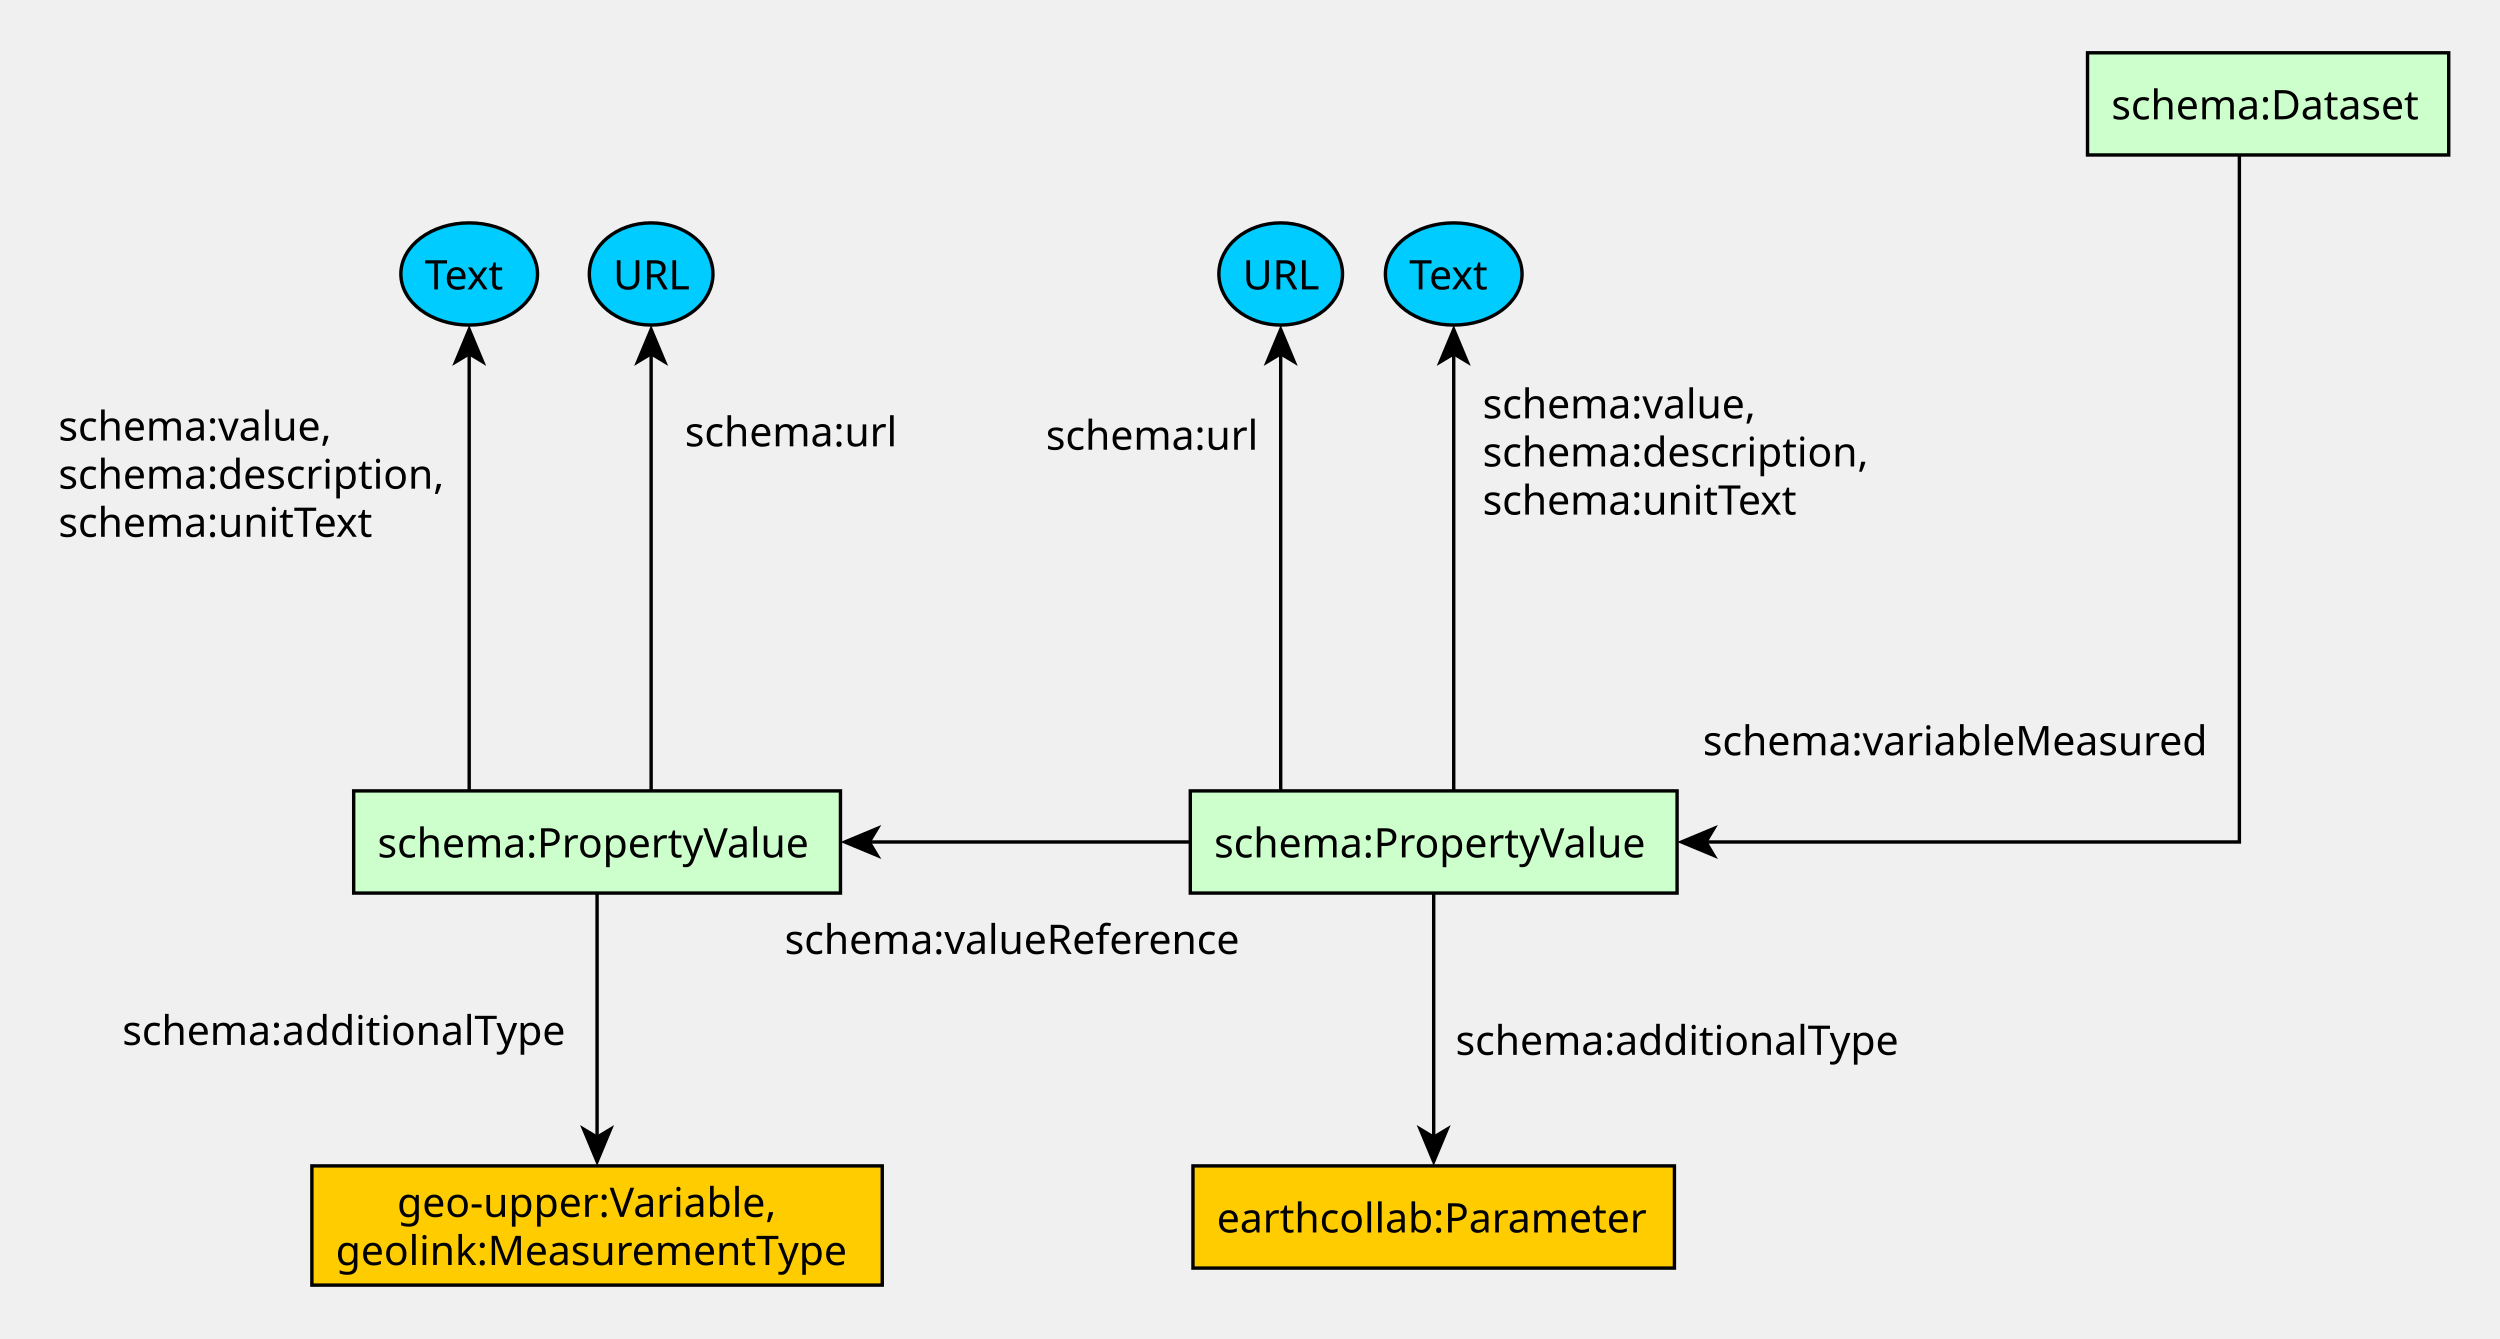
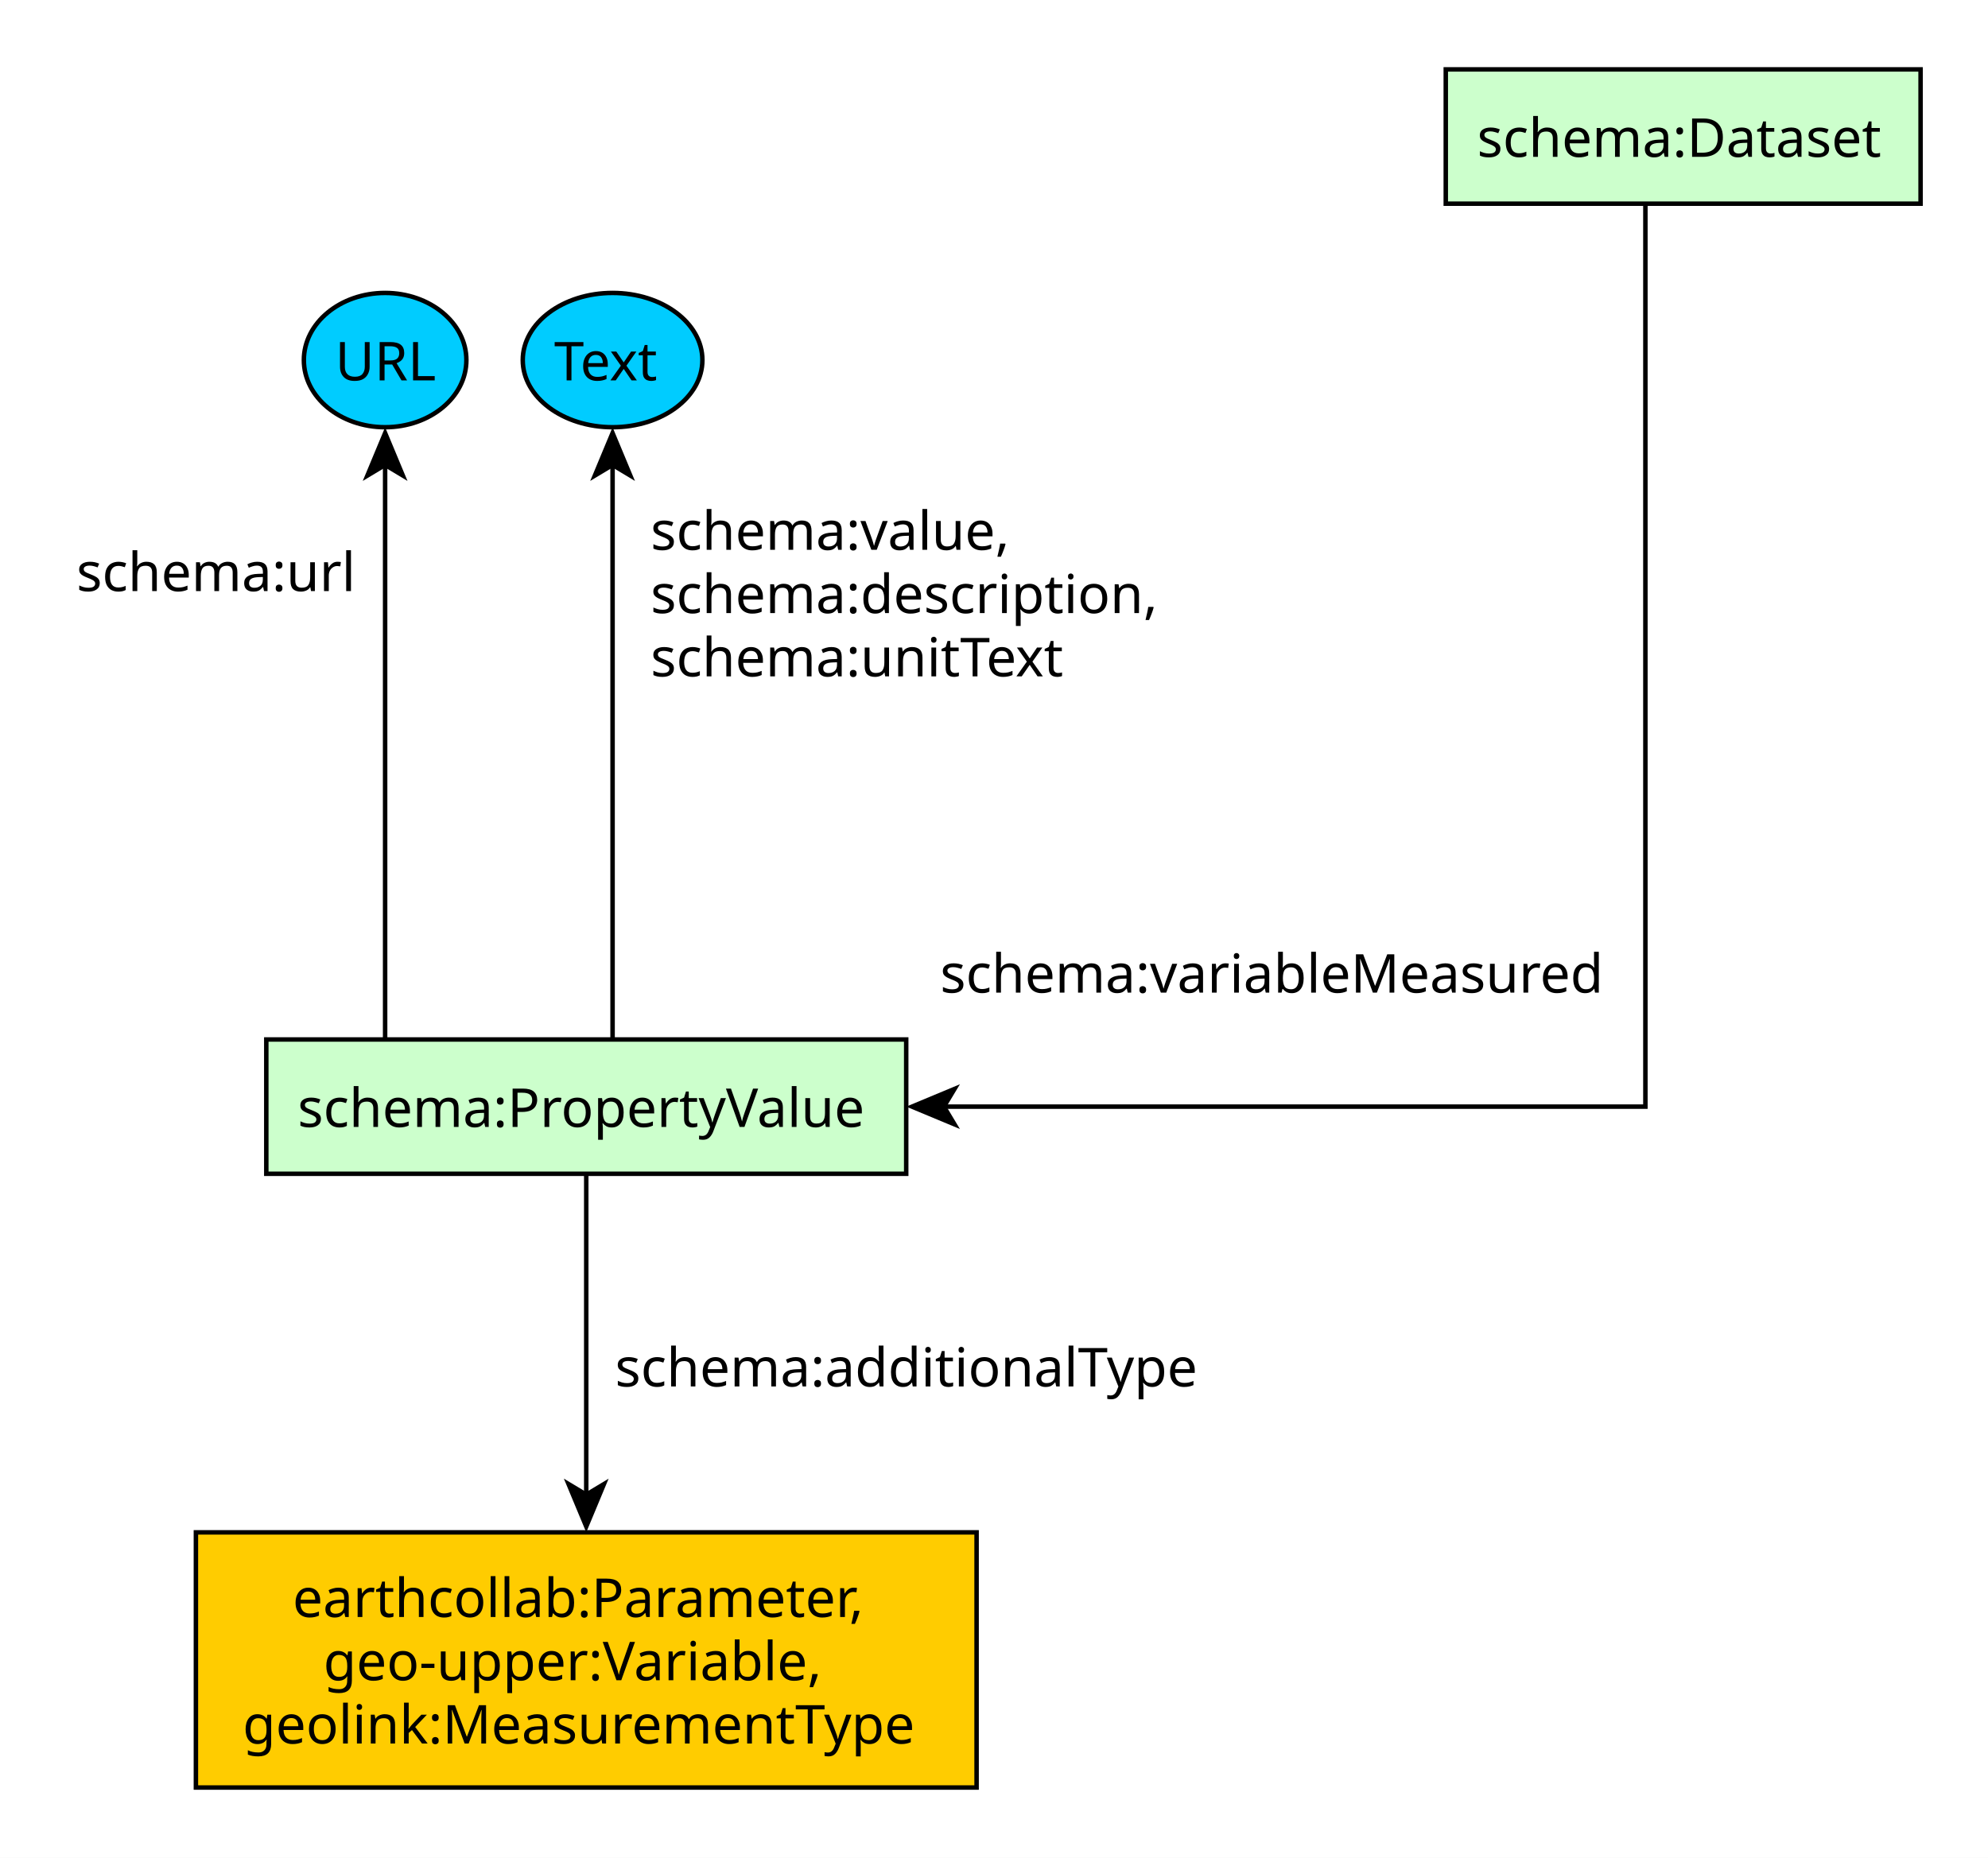
- <svg xmlns="http://www.w3.org/2000/svg" xmlns:xlink="http://www.w3.org/1999/xlink" fill-opacity="1" color-rendering="auto" color-interpolation="auto" text-rendering="auto" stroke="black" stroke-linecap="square" width="734" stroke-miterlimit="10" shape-rendering="auto" stroke-opacity="1" fill="black" stroke-dasharray="none" font-weight="normal" stroke-width="1" height="393" font-family="'Dialog'" font-style="normal" stroke-linejoin="miter" font-size="12px" stroke-dashoffset="0" image-rendering="auto">
+ <svg xmlns="http://www.w3.org/2000/svg" xmlns:xlink="http://www.w3.org/1999/xlink" fill-opacity="1" color-rendering="auto" color-interpolation="auto" text-rendering="auto" stroke="black" stroke-linecap="square" width="444" stroke-miterlimit="10" shape-rendering="auto" stroke-opacity="1" fill="black" stroke-dasharray="none" font-weight="normal" stroke-width="1" height="415" font-family="'Dialog'" font-style="normal" stroke-linejoin="miter" font-size="12px" stroke-dashoffset="0" image-rendering="auto">
  <defs id="genericDefs" />
  <g>
    <defs id="defs1">
      <clipPath clipPathUnits="userSpaceOnUse" id="clipPath1">
-         <path d="M0 0 L734 0 L734 393 L0 393 L0 0 Z" />
+         <path d="M0 0 L444 0 L444 415 L0 415 L0 0 Z" />
+       </clipPath>
+       <clipPath clipPathUnits="userSpaceOnUse" id="clipPath2">
+         <path d="M153 350 L597 350 L597 765 L153 765 L153 350 Z" />
      </clipPath>
    </defs>
+     <g fill="white" text-rendering="geometricPrecision" shape-rendering="geometricPrecision" transform="translate(-153,-350)" stroke="white">
+       <rect x="153" width="444" height="415" y="350" clip-path="url(#clipPath2)" stroke="none" />
+     </g>
    <g id="y.node.0">
      <a target="_blank" xlink:type="simple" xlink:href="https://schema.org/PropertyValue" xlink:show="new">
-         <g fill="rgb(204,255,204)" text-rendering="geometricPrecision" shape-rendering="geometricPrecision" transform="matrix(1,0,0,1,137,-350)" stroke="rgb(204,255,204)">
+         <g fill="rgb(204,255,204)" text-rendering="geometricPrecision" shape-rendering="geometricPrecision" transform="matrix(1,0,0,1,-153,-350)" stroke="rgb(204,255,204)">
          <rect x="212.474" width="142.918" height="30" y="582.205" stroke="none" />
        </g>
-         <g text-rendering="geometricPrecision" stroke-miterlimit="1.45" shape-rendering="geometricPrecision" transform="matrix(1,0,0,1,137,-350)" stroke-linecap="butt">
+         <g text-rendering="geometricPrecision" stroke-miterlimit="1.45" shape-rendering="geometricPrecision" transform="matrix(1,0,0,1,-153,-350)" stroke-linecap="butt">
          <rect fill="none" x="212.474" width="142.918" height="30" y="582.205" />
        </g>
        <g>
-           <g text-rendering="geometricPrecision" stroke-miterlimit="1.45" shape-rendering="geometricPrecision" font-family="sans-serif" transform="matrix(1,0,0,1,137,-350)" stroke-linecap="butt">
+           <g text-rendering="geometricPrecision" stroke-miterlimit="1.45" shape-rendering="geometricPrecision" font-family="sans-serif" transform="matrix(1,0,0,1,-153,-350)" stroke-linecap="butt">
            <text x="219.474" xml:space="preserve" y="601.74" stroke="none">schema:PropertyValue</text>
          </g>
        </g>
      </a>
    </g>
    <g id="y.node.1">
-       <a target="_blank" xlink:type="simple" xlink:href="https://schema.org/PropertyValue" xlink:show="new">
-         <g fill="rgb(204,255,204)" text-rendering="geometricPrecision" shape-rendering="geometricPrecision" transform="matrix(1,0,0,1,137,-350)" stroke="rgb(204,255,204)">
-           <rect x="-33.158" width="142.918" height="30" y="582.205" stroke="none" />
+       <a target="_blank" xlink:type="simple" xlink:href="https://library.ucar.edu/earthcollab/schema#Parameter" xlink:show="new">
+         <g fill="rgb(255,204,0)" text-rendering="geometricPrecision" shape-rendering="geometricPrecision" transform="matrix(1,0,0,1,-153,-350)" stroke="rgb(255,204,0)">
+           <rect x="196.753" width="174.359" height="57" y="692.309" stroke="none" />
        </g>
-         <g text-rendering="geometricPrecision" stroke-miterlimit="1.45" shape-rendering="geometricPrecision" transform="matrix(1,0,0,1,137,-350)" stroke-linecap="butt">
-           <rect fill="none" x="-33.158" width="142.918" height="30" y="582.205" />
+         <g text-rendering="geometricPrecision" stroke-miterlimit="1.45" shape-rendering="geometricPrecision" transform="matrix(1,0,0,1,-153,-350)" stroke-linecap="butt">
+           <rect fill="none" x="196.753" width="174.359" height="57" y="692.309" />
        </g>
        <g>
-           <g text-rendering="geometricPrecision" stroke-miterlimit="1.45" shape-rendering="geometricPrecision" font-family="sans-serif" transform="matrix(1,0,0,1,137,-350)" stroke-linecap="butt">
-             <text x="-26.158" xml:space="preserve" y="601.74" stroke="none">schema:PropertyValue</text>
+           <g text-rendering="geometricPrecision" stroke-miterlimit="1.45" shape-rendering="geometricPrecision" font-family="sans-serif" transform="matrix(1,0,0,1,-153,-350)" stroke-linecap="butt">
+             <text x="218.355" xml:space="preserve" y="711.212" stroke="none">earthcollab:Parameter,</text>
+             <text x="225.227" xml:space="preserve" y="725.345" stroke="none">geo-upper:Variable,</text>
+             <text x="207.201" xml:space="preserve" y="739.477" stroke="none">geolink:MeasurementType</text>
          </g>
        </g>
      </a>
    </g>
    <g id="y.node.2">
-       <a target="_blank" xlink:type="simple" xlink:href="https://library.ucar.edu/earthcollab/schema#Parameter" xlink:show="new">
-         <g fill="rgb(255,204,0)" text-rendering="geometricPrecision" shape-rendering="geometricPrecision" transform="matrix(1,0,0,1,137,-350)" stroke="rgb(255,204,0)">
-           <rect x="213.253" width="141.359" height="30" y="692.309" stroke="none" />
-         </g>
-         <g text-rendering="geometricPrecision" stroke-miterlimit="1.45" shape-rendering="geometricPrecision" transform="matrix(1,0,0,1,137,-350)" stroke-linecap="butt">
-           <rect fill="none" x="213.253" width="141.359" height="30" y="692.309" />
-         </g>
-         <g>
-           <g text-rendering="geometricPrecision" stroke-miterlimit="1.45" shape-rendering="geometricPrecision" font-family="sans-serif" transform="matrix(1,0,0,1,137,-350)" stroke-linecap="butt">
-             <text x="220.253" xml:space="preserve" y="711.845" stroke="none">earthcollab:Parameter</text>
-           </g>
-         </g>
-       </a>
-     </g>
-     <g id="y.node.3">
-       <a target="_blank" xlink:type="simple" xlink:href="http://www.geoscienceontology.org/geo-upper#Variable" xlink:show="new">
-         <g fill="rgb(255,204,0)" text-rendering="geometricPrecision" shape-rendering="geometricPrecision" transform="matrix(1,0,0,1,137,-350)" stroke="rgb(255,204,0)">
-           <rect x="-45.431" width="167.463" height="35" y="692.309" stroke="none" />
-         </g>
-         <g text-rendering="geometricPrecision" stroke-miterlimit="1.45" shape-rendering="geometricPrecision" transform="matrix(1,0,0,1,137,-350)" stroke-linecap="butt">
-           <rect fill="none" x="-45.431" width="167.463" height="35" y="692.309" />
-         </g>
-         <g>
-           <g text-rendering="geometricPrecision" stroke-miterlimit="1.45" shape-rendering="geometricPrecision" font-family="sans-serif" transform="matrix(1,0,0,1,137,-350)" stroke-linecap="butt">
-             <text x="-20.404" xml:space="preserve" y="707.278" stroke="none">geo-upper:Variable,</text>
-             <text x="-38.431" xml:space="preserve" y="721.411" stroke="none">geolink:MeasurementType</text>
-           </g>
-         </g>
-       </a>
-     </g>
-     <g id="y.node.4">
-       <g fill="rgb(0,204,255)" text-rendering="geometricPrecision" shape-rendering="geometricPrecision" transform="matrix(1,0,0,1,137,-350)" stroke="rgb(0,204,255)">
+       <g fill="rgb(0,204,255)" text-rendering="geometricPrecision" shape-rendering="geometricPrecision" transform="matrix(1,0,0,1,-153,-350)" stroke="rgb(0,204,255)">
        <ellipse rx="20.061" ry="15" cx="289.813" cy="430.436" stroke="none" />
      </g>
-       <g text-rendering="geometricPrecision" stroke-miterlimit="1.45" shape-rendering="geometricPrecision" transform="matrix(1,0,0,1,137,-350)" stroke-linecap="butt">
+       <g text-rendering="geometricPrecision" stroke-miterlimit="1.45" shape-rendering="geometricPrecision" transform="matrix(1,0,0,1,-153,-350)" stroke-linecap="butt">
        <ellipse rx="20.061" fill="none" ry="15" cx="289.813" cy="430.436" />
      </g>
      <g>
-         <g text-rendering="geometricPrecision" stroke-miterlimit="1.45" shape-rendering="geometricPrecision" font-family="sans-serif" transform="matrix(1,0,0,1,137,-350)" stroke-linecap="butt">
+         <g text-rendering="geometricPrecision" stroke-miterlimit="1.45" shape-rendering="geometricPrecision" font-family="sans-serif" transform="matrix(1,0,0,1,-153,-350)" stroke-linecap="butt">
          <text x="276.753" xml:space="preserve" y="434.972" stroke="none">Text</text>
        </g>
      </g>
    </g>
-     <g id="y.node.5">
-       <g fill="rgb(0,204,255)" text-rendering="geometricPrecision" shape-rendering="geometricPrecision" transform="matrix(1,0,0,1,137,-350)" stroke="rgb(0,204,255)">
+     <g id="y.node.3">
+       <g fill="rgb(0,204,255)" text-rendering="geometricPrecision" shape-rendering="geometricPrecision" transform="matrix(1,0,0,1,-153,-350)" stroke="rgb(0,204,255)">
        <ellipse rx="18.15" ry="15" cx="239.013" cy="430.436" stroke="none" />
      </g>
-       <g text-rendering="geometricPrecision" stroke-miterlimit="1.45" shape-rendering="geometricPrecision" transform="matrix(1,0,0,1,137,-350)" stroke-linecap="butt">
+       <g text-rendering="geometricPrecision" stroke-miterlimit="1.45" shape-rendering="geometricPrecision" transform="matrix(1,0,0,1,-153,-350)" stroke-linecap="butt">
        <ellipse rx="18.15" fill="none" ry="15" cx="239.013" cy="430.436" />
      </g>
      <g>
-         <g text-rendering="geometricPrecision" stroke-miterlimit="1.45" shape-rendering="geometricPrecision" font-family="sans-serif" transform="matrix(1,0,0,1,137,-350)" stroke-linecap="butt">
+         <g text-rendering="geometricPrecision" stroke-miterlimit="1.45" shape-rendering="geometricPrecision" font-family="sans-serif" transform="matrix(1,0,0,1,-153,-350)" stroke-linecap="butt">
          <text x="227.863" xml:space="preserve" y="434.972" stroke="none">URL</text>
        </g>
      </g>
    </g>
-     <g id="y.node.6">
-       <g fill="rgb(0,204,255)" text-rendering="geometricPrecision" shape-rendering="geometricPrecision" transform="matrix(1,0,0,1,137,-350)" stroke="rgb(0,204,255)">
-         <ellipse rx="20.061" ry="15" cx="0.755" cy="430.436" stroke="none" />
-       </g>
-       <g text-rendering="geometricPrecision" stroke-miterlimit="1.45" shape-rendering="geometricPrecision" transform="matrix(1,0,0,1,137,-350)" stroke-linecap="butt">
-         <ellipse rx="20.061" fill="none" ry="15" cx="0.755" cy="430.436" />
-       </g>
-       <g>
-         <g text-rendering="geometricPrecision" stroke-miterlimit="1.45" shape-rendering="geometricPrecision" font-family="sans-serif" transform="matrix(1,0,0,1,137,-350)" stroke-linecap="butt">
-           <text x="-12.306" xml:space="preserve" y="434.972" stroke="none">Text</text>
-         </g>
-       </g>
-     </g>
-     <g id="y.node.7">
-       <g fill="rgb(0,204,255)" text-rendering="geometricPrecision" shape-rendering="geometricPrecision" transform="matrix(1,0,0,1,137,-350)" stroke="rgb(0,204,255)">
-         <ellipse rx="18.15" ry="15" cx="54.173" cy="430.436" stroke="none" />
-       </g>
-       <g text-rendering="geometricPrecision" stroke-miterlimit="1.45" shape-rendering="geometricPrecision" transform="matrix(1,0,0,1,137,-350)" stroke-linecap="butt">
-         <ellipse rx="18.15" fill="none" ry="15" cx="54.173" cy="430.436" />
-       </g>
-       <g>
-         <g text-rendering="geometricPrecision" stroke-miterlimit="1.45" shape-rendering="geometricPrecision" font-family="sans-serif" transform="matrix(1,0,0,1,137,-350)" stroke-linecap="butt">
-           <text x="43.023" xml:space="preserve" y="434.972" stroke="none">URL</text>
-         </g>
-       </g>
-     </g>
-     <g id="y.node.8">
+     <g id="y.node.4">
      <a target="_blank" xlink:type="simple" xlink:href="https://schema.org/Dataset" xlink:show="new">
-         <g fill="rgb(204,255,204)" text-rendering="geometricPrecision" shape-rendering="geometricPrecision" transform="matrix(1,0,0,1,137,-350)" stroke="rgb(204,255,204)">
+         <g fill="rgb(204,255,204)" text-rendering="geometricPrecision" shape-rendering="geometricPrecision" transform="matrix(1,0,0,1,-153,-350)" stroke="rgb(204,255,204)">
          <rect x="475.898" width="106.045" height="30" y="365.5" stroke="none" />
        </g>
-         <g text-rendering="geometricPrecision" stroke-miterlimit="1.45" shape-rendering="geometricPrecision" transform="matrix(1,0,0,1,137,-350)" stroke-linecap="butt">
+         <g text-rendering="geometricPrecision" stroke-miterlimit="1.45" shape-rendering="geometricPrecision" transform="matrix(1,0,0,1,-153,-350)" stroke-linecap="butt">
          <rect fill="none" x="475.898" width="106.045" height="30" y="365.5" />
        </g>
        <g>
-           <g text-rendering="geometricPrecision" stroke-miterlimit="1.45" shape-rendering="geometricPrecision" font-family="sans-serif" transform="matrix(1,0,0,1,137,-350)" stroke-linecap="butt">
+           <g text-rendering="geometricPrecision" stroke-miterlimit="1.45" shape-rendering="geometricPrecision" font-family="sans-serif" transform="matrix(1,0,0,1,-153,-350)" stroke-linecap="butt">
            <text x="482.898" xml:space="preserve" y="385.035" stroke="none">schema:Dataset</text>
          </g>
        </g>
      </a>
    </g>
-     <g id="y.edge.1">
-       <g text-rendering="geometricPrecision" stroke-miterlimit="1.45" shape-rendering="geometricPrecision" transform="matrix(1,0,0,1,137,-350)" stroke-linecap="butt">
-         <path fill="none" d="M212.474 597.205 L117.76 597.205" />
-         <path d="M109.76 597.205 L121.76 602.205 L118.76 597.205 L121.76 592.205 Z" stroke="none" />
-       </g>
-       <g>
-         <g text-rendering="geometricPrecision" stroke-miterlimit="1.45" shape-rendering="geometricPrecision" font-family="sans-serif" transform="matrix(1,0,0,1,137,-350)" stroke-linecap="butt">
-           <text x="93.384" xml:space="preserve" y="630.079" stroke="none">schema:valueReference</text>
-         </g>
-       </g>
-     </g>
-     <g id="y.edge.3">
-       <g text-rendering="geometricPrecision" stroke-miterlimit="1.45" shape-rendering="geometricPrecision" transform="matrix(1,0,0,1,137,-350)" stroke-linecap="butt">
+     <g id="y.edge.2">
+       <g text-rendering="geometricPrecision" stroke-miterlimit="1.45" shape-rendering="geometricPrecision" transform="matrix(1,0,0,1,-153,-350)" stroke-linecap="butt">
        <path fill="none" d="M283.933 612.205 L283.933 684.309" />
        <path d="M283.933 692.309 L288.933 680.309 L283.933 683.309 L278.933 680.309 Z" stroke="none" />
      </g>
      <g>
-         <g text-rendering="geometricPrecision" stroke-miterlimit="1.45" shape-rendering="geometricPrecision" font-family="sans-serif" transform="matrix(1,0,0,1,137,-350)" stroke-linecap="butt">
+         <g text-rendering="geometricPrecision" stroke-miterlimit="1.45" shape-rendering="geometricPrecision" font-family="sans-serif" transform="matrix(1,0,0,1,-153,-350)" stroke-linecap="butt">
          <text x="290.365" xml:space="preserve" y="659.708" stroke="none">schema:additionalType</text>
        </g>
      </g>
    </g>
-     <g id="y.edge.4">
-       <g text-rendering="geometricPrecision" stroke-miterlimit="1.45" shape-rendering="geometricPrecision" transform="matrix(1,0,0,1,137,-350)" stroke-linecap="butt">
-         <path fill="none" d="M38.301 612.205 L38.301 684.309" />
-         <path d="M38.301 692.309 L43.301 680.309 L38.301 683.309 L33.301 680.309 Z" stroke="none" />
-       </g>
-       <g>
-         <g text-rendering="geometricPrecision" stroke-miterlimit="1.45" shape-rendering="geometricPrecision" font-family="sans-serif" transform="matrix(1,0,0,1,137,-350)" stroke-linecap="butt">
-           <text x="-101.081" xml:space="preserve" y="656.792" stroke="none">schema:additionalType</text>
-         </g>
-       </g>
-     </g>
-     <g id="y.edge.2">
-       <g text-rendering="geometricPrecision" stroke-miterlimit="1.45" shape-rendering="geometricPrecision" transform="matrix(1,0,0,1,137,-350)" stroke-linecap="butt">
+     <g id="y.edge.1">
+       <g text-rendering="geometricPrecision" stroke-miterlimit="1.45" shape-rendering="geometricPrecision" transform="matrix(1,0,0,1,-153,-350)" stroke-linecap="butt">
        <path fill="none" d="M289.813 582.181 L289.813 453.436" />
        <path d="M289.813 445.436 L284.813 457.436 L289.813 454.436 L294.813 457.436 Z" stroke="none" />
      </g>
      <g>
-         <g text-rendering="geometricPrecision" stroke-miterlimit="1.45" shape-rendering="geometricPrecision" font-family="sans-serif" transform="matrix(1,0,0,1,137,-350)" stroke-linecap="butt">
+         <g text-rendering="geometricPrecision" stroke-miterlimit="1.45" shape-rendering="geometricPrecision" font-family="sans-serif" transform="matrix(1,0,0,1,-153,-350)" stroke-linecap="butt">
          <text x="298.309" xml:space="preserve" y="472.82" stroke="none">schema:value,</text>
          <text x="298.309" xml:space="preserve" y="486.953" stroke="none">schema:description,</text>
          <text x="298.309" xml:space="preserve" y="501.086" stroke="none">schema:unitText</text>
        </g>
      </g>
    </g>
-     <g id="y.edge.5">
-       <g text-rendering="geometricPrecision" stroke-miterlimit="1.45" shape-rendering="geometricPrecision" transform="matrix(1,0,0,1,137,-350)" stroke-linecap="butt">
+     <g id="y.edge.3">
+       <g text-rendering="geometricPrecision" stroke-miterlimit="1.45" shape-rendering="geometricPrecision" transform="matrix(1,0,0,1,-153,-350)" stroke-linecap="butt">
        <path fill="none" d="M239.013 582.181 L239.013 453.436" />
        <path d="M239.013 445.436 L234.013 457.436 L239.013 454.436 L244.013 457.436 Z" stroke="none" />
      </g>
      <g>
-         <g text-rendering="geometricPrecision" stroke-miterlimit="1.45" shape-rendering="geometricPrecision" font-family="sans-serif" transform="matrix(1,0,0,1,137,-350)" stroke-linecap="butt">
+         <g text-rendering="geometricPrecision" stroke-miterlimit="1.45" shape-rendering="geometricPrecision" font-family="sans-serif" transform="matrix(1,0,0,1,-153,-350)" stroke-linecap="butt">
          <text x="170.075" xml:space="preserve" y="482.035" stroke="none">schema:url</text>
        </g>
      </g>
    </g>
-     <g id="y.edge.6">
-       <g text-rendering="geometricPrecision" stroke-miterlimit="1.45" shape-rendering="geometricPrecision" transform="matrix(1,0,0,1,137,-350)" stroke-linecap="butt">
-         <path fill="none" d="M0.755 582.181 L0.755 453.436" />
-         <path d="M0.755 445.436 L-4.245 457.436 L0.755 454.436 L5.755 457.436 Z" stroke="none" />
-       </g>
-       <g>
-         <g text-rendering="geometricPrecision" stroke-miterlimit="1.45" shape-rendering="geometricPrecision" font-family="sans-serif" transform="matrix(1,0,0,1,137,-350)" stroke-linecap="butt">
-           <text x="-119.839" xml:space="preserve" y="479.346" stroke="none">schema:value,</text>
-           <text x="-119.839" xml:space="preserve" y="493.479" stroke="none">schema:description,</text>
-           <text x="-119.839" xml:space="preserve" y="507.612" stroke="none">schema:unitText</text>
-         </g>
-       </g>
-     </g>
-     <g id="y.edge.7">
-       <g text-rendering="geometricPrecision" stroke-miterlimit="1.45" shape-rendering="geometricPrecision" transform="matrix(1,0,0,1,137,-350)" stroke-linecap="butt">
-         <path fill="none" d="M54.173 582.181 L54.173 453.436" />
-         <path d="M54.173 445.436 L49.173 457.436 L54.173 454.436 L59.173 457.436 Z" stroke="none" />
-       </g>
-       <g>
-         <g text-rendering="geometricPrecision" stroke-miterlimit="1.45" shape-rendering="geometricPrecision" font-family="sans-serif" transform="matrix(1,0,0,1,137,-350)" stroke-linecap="butt">
-           <text x="64.075" xml:space="preserve" y="481.035" stroke="none">schema:url</text>
-         </g>
-       </g>
-     </g>
    <g id="y.edge.0">
-       <g text-rendering="geometricPrecision" stroke-miterlimit="1.45" shape-rendering="geometricPrecision" transform="matrix(1,0,0,1,137,-350)" stroke-linecap="butt">
+       <g text-rendering="geometricPrecision" stroke-miterlimit="1.45" shape-rendering="geometricPrecision" transform="matrix(1,0,0,1,-153,-350)" stroke-linecap="butt">
        <path fill="none" d="M520.482 395.499 L520.482 597.205 L363.392 597.205" />
        <path d="M355.392 597.205 L367.392 602.205 L364.392 597.205 L367.392 592.205 Z" stroke="none" />
      </g>
      <g>
-         <g text-rendering="geometricPrecision" stroke-miterlimit="1.45" shape-rendering="geometricPrecision" font-family="sans-serif" transform="matrix(1,0,0,1,137,-350)" stroke-linecap="butt">
+         <g text-rendering="geometricPrecision" stroke-miterlimit="1.45" shape-rendering="geometricPrecision" font-family="sans-serif" transform="matrix(1,0,0,1,-153,-350)" stroke-linecap="butt">
          <text x="362.969" xml:space="preserve" y="571.74" stroke="none">schema:variableMeasured</text>
        </g>
      </g>
    </g>
  </g>
</svg>
